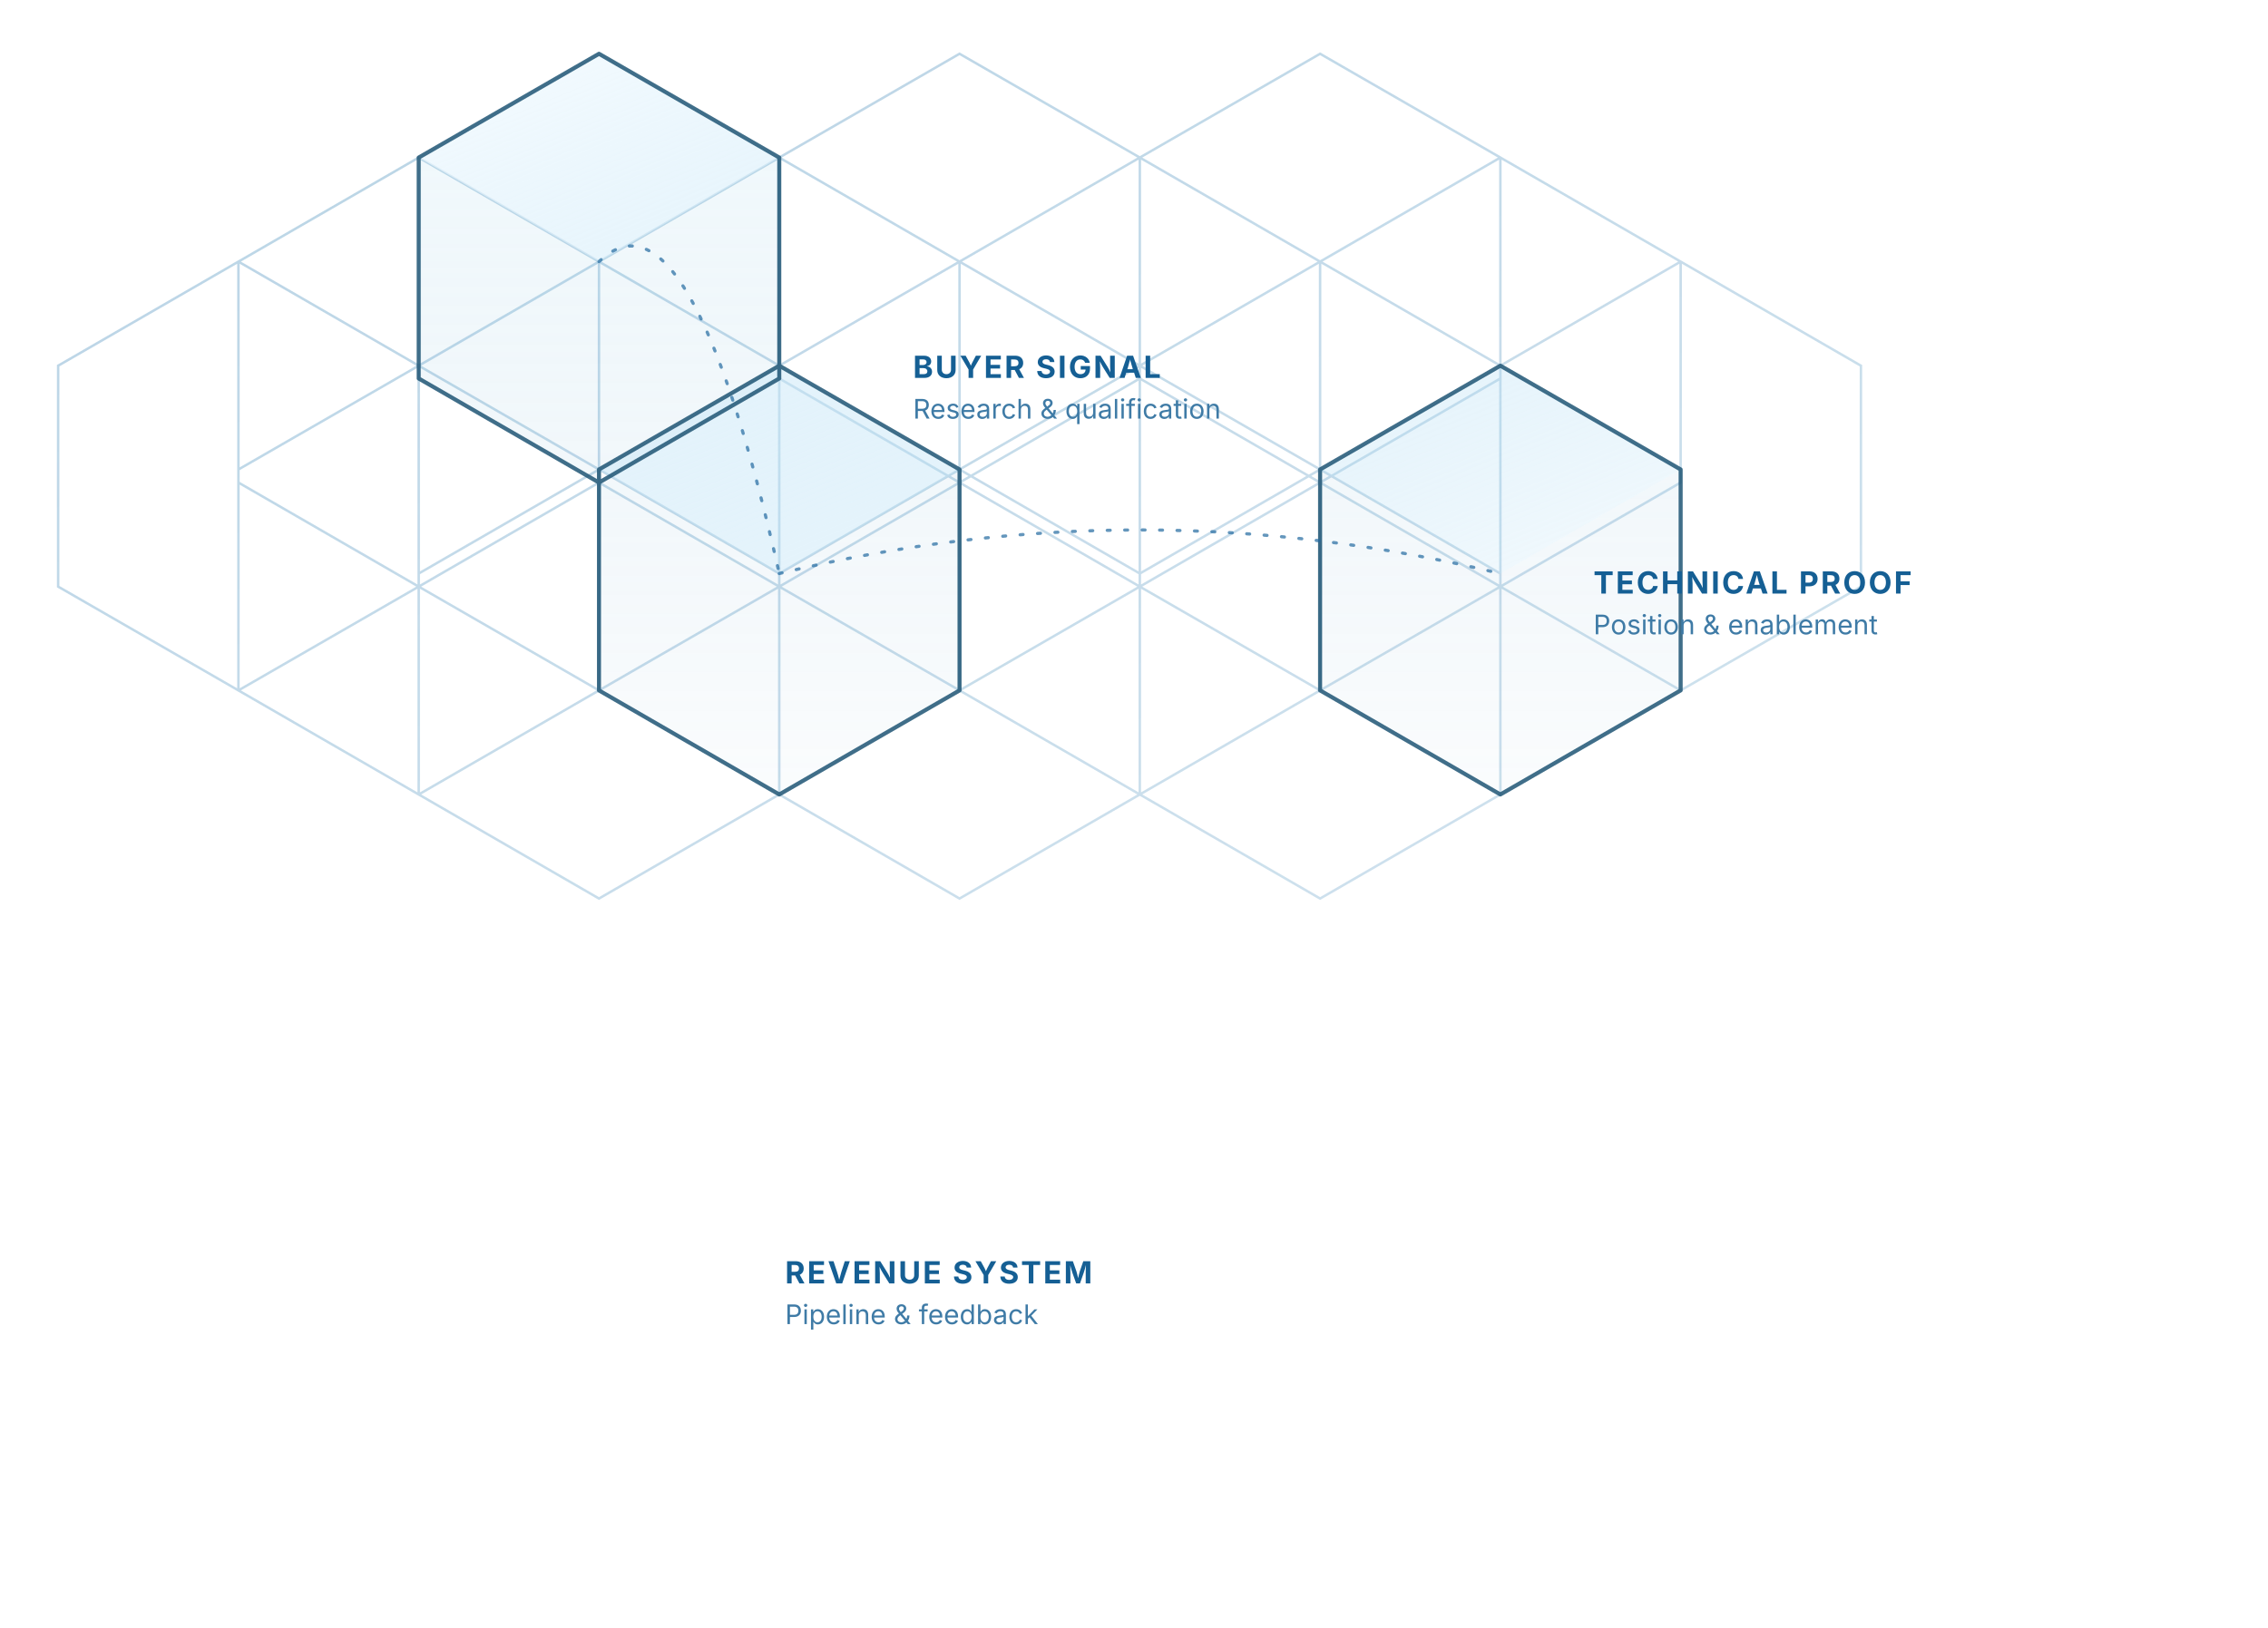
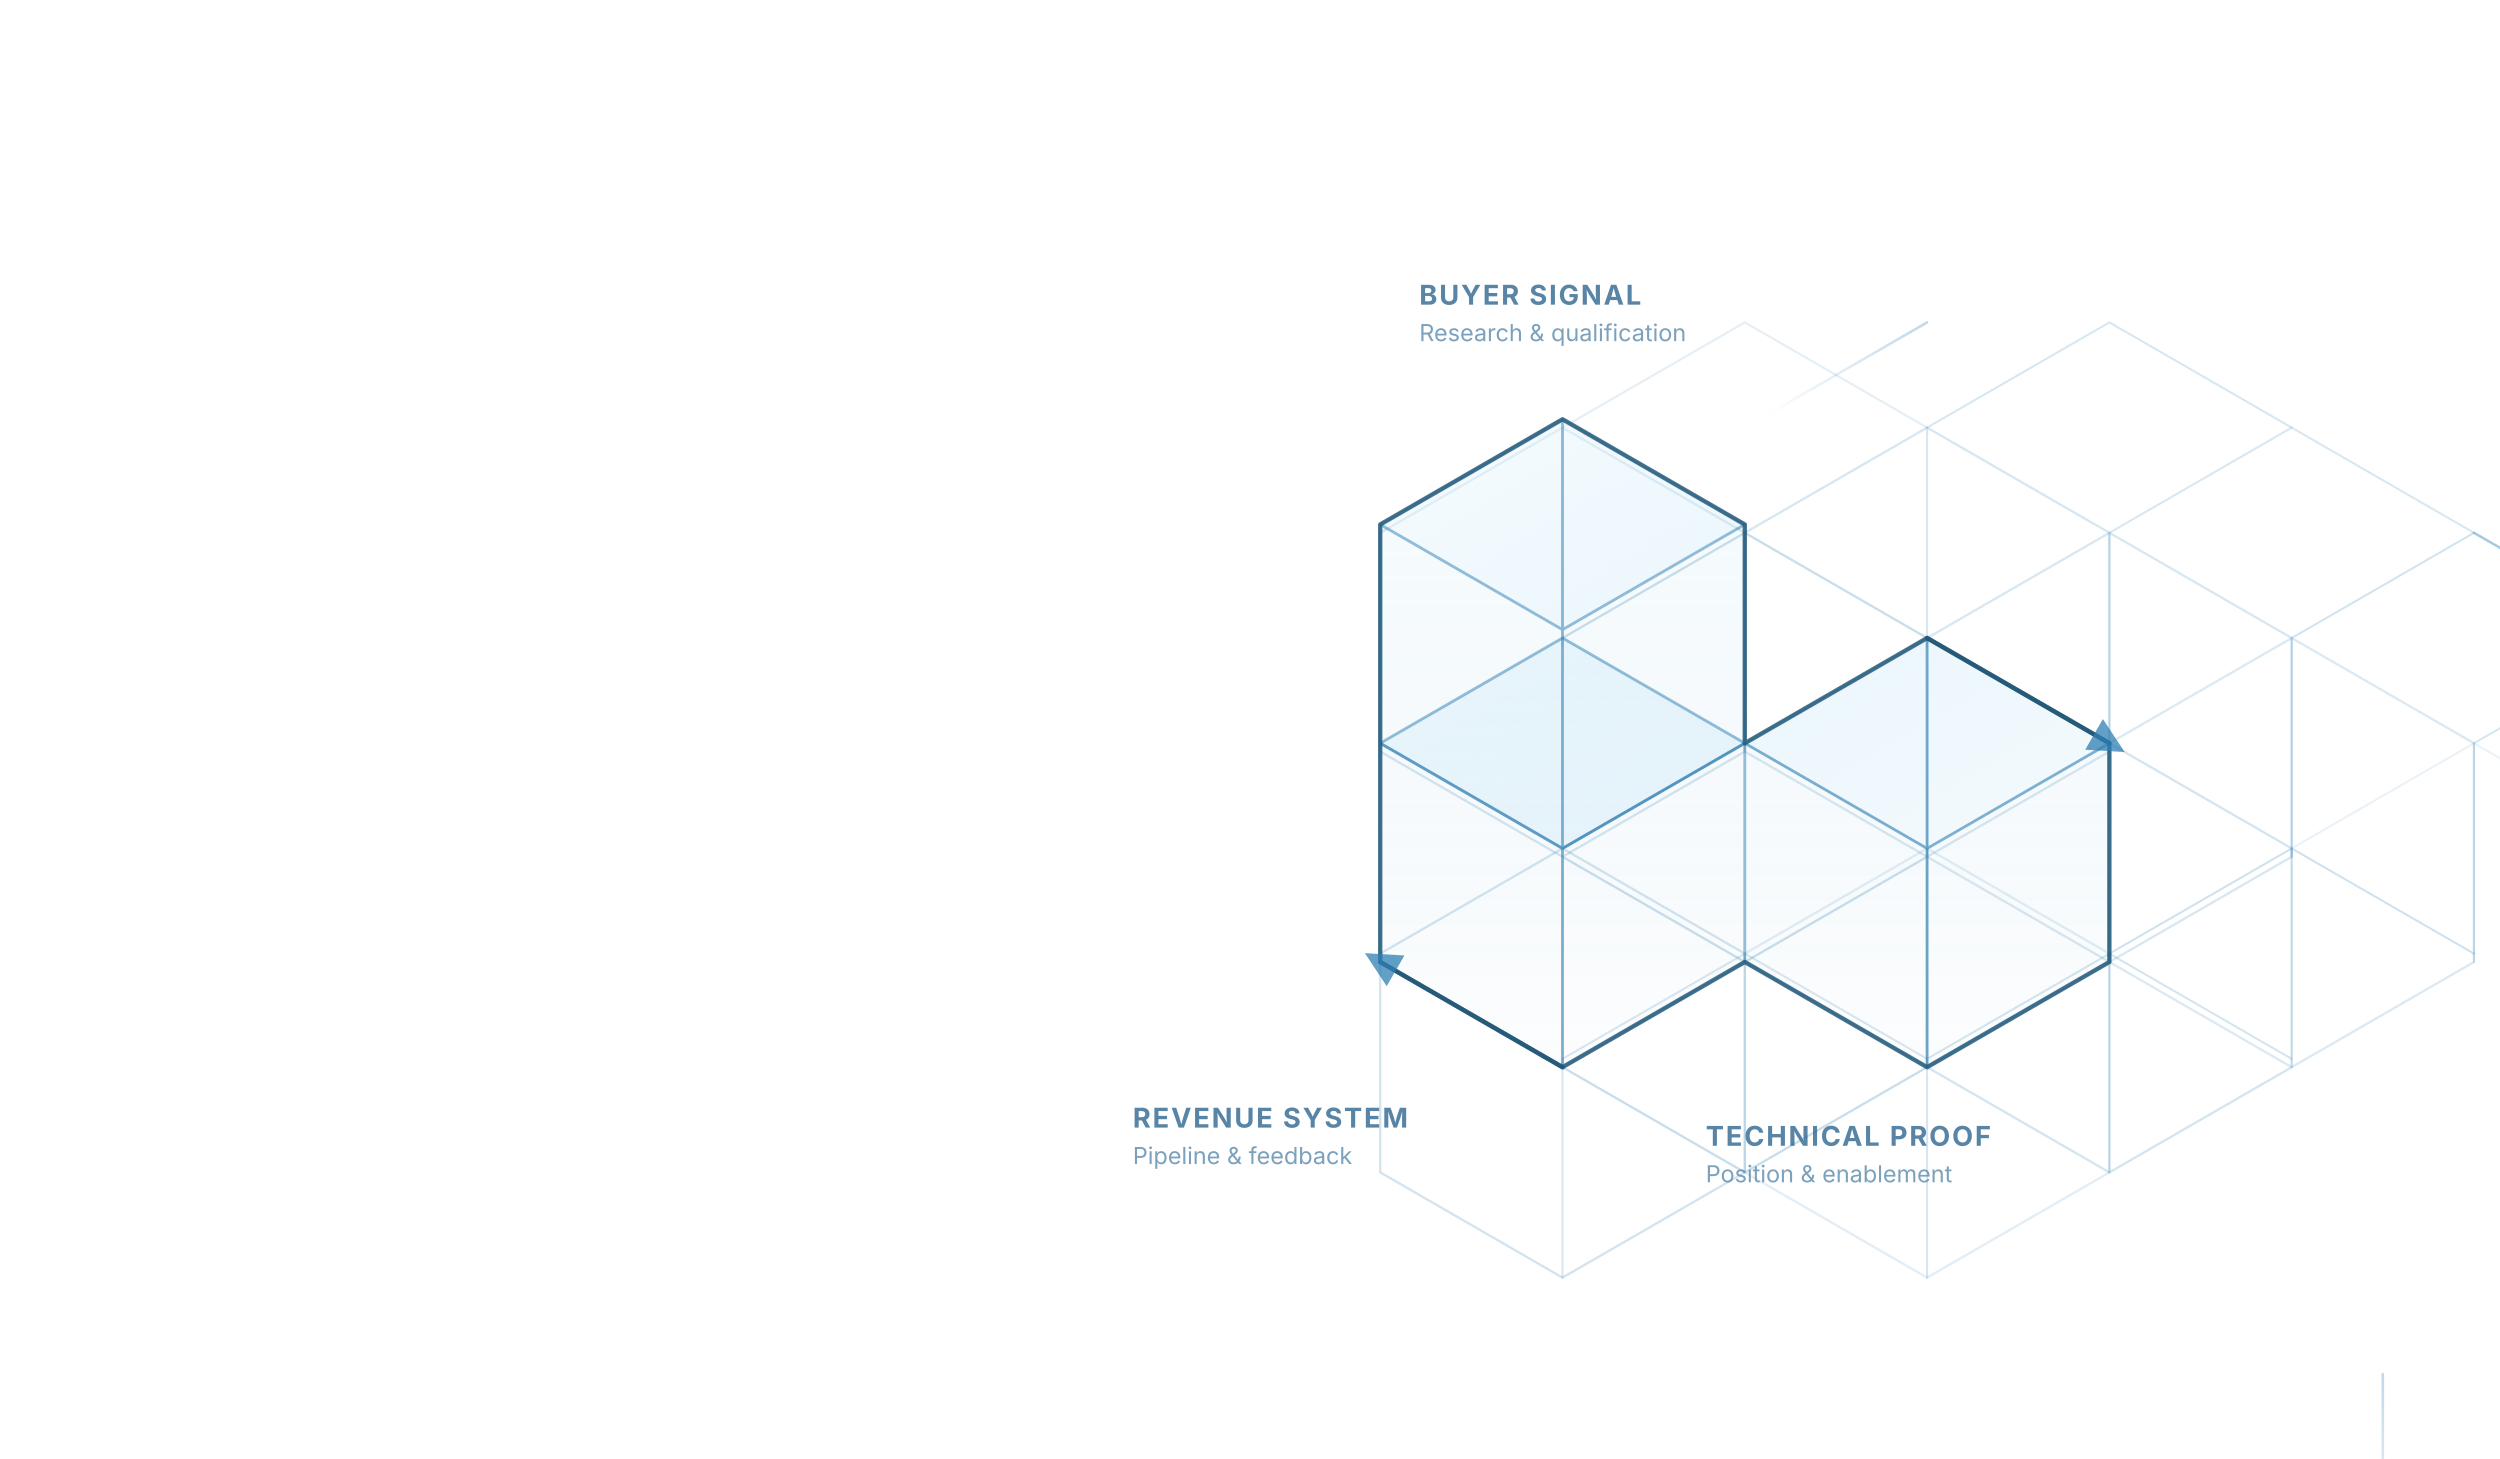
- <svg xmlns="http://www.w3.org/2000/svg" viewBox="0 0 780 560" fill="none" aria-hidden="true">
+ <svg xmlns="http://www.w3.org/2000/svg" viewBox="0 0 960 560" fill="none" aria-hidden="true">
  <defs>
-     <linearGradient id="wireFade" x1="0" y1="0" x2="1" y2="1" gradientUnits="objectBoundingBox">
-       <stop stop-color="#2f7fb3" stop-opacity=".85" />
-       <stop offset="1" stop-color="#2f7fb3" stop-opacity=".55" />
+     <marker id="arrowHeadF" markerWidth="8" markerHeight="8" refX="4" refY="4" orient="auto">
+       <path d="M0 0 L8 4 L0 8 Z" fill="#2f7fb3" fill-opacity=".75" />
+     </marker>
+     <linearGradient id="topFillF" x1="0" y1="0" x2="1" y2="1">
+       <stop stop-color="#f4fbff" stop-opacity=".55" />
+       <stop offset="1" stop-color="#8fcdee" stop-opacity=".07" />
    </linearGradient>
-     <linearGradient id="topFill" x1="0" y1="0" x2="1" y2="1">
-       <stop stop-color="#f4fbff" stop-opacity=".8" />
-       <stop offset="1" stop-color="#8fcdee" stop-opacity=".1" />
-     </linearGradient>
-     <linearGradient id="sideFill" x1="0" y1="0" x2="0" y2="1">
-       <stop stop-color="#9fd4ea" stop-opacity=".15" />
-       <stop offset="1" stop-color="#2f7fb3" stop-opacity=".02" />
+     <linearGradient id="sideFillF" x1="0" y1="0" x2="0" y2="1">
+       <stop stop-color="#9fd4ea" stop-opacity=".1" />
+       <stop offset="1" stop-color="#2f7fb3" stop-opacity=".015" />
    </linearGradient>
  </defs>
-   <g stroke="url(#wireFade)" stroke-width=".85" stroke-opacity=".4" fill="none">
-     <path d="M144 54.2 206 90 206 166 144 201.8 82 166 82 90Z M82 90 144 125.8 144 201.8 82 237.5 20 201.8 20 125.8Z M330 18.5 392 54.2 392 130.2 330 166 268 130.2 268 54.2Z M268 54.2 330 90 330 166 268 201.8 206 166 206 90Z M206 90 268 125.8 268 201.8 206 237.5 144 201.8 144 125.8Z M144 125.8 206 161.5 206 237.5 144 273.3 82 237.5 82 161.5Z M454 18.5 516 54.2 516 130.2 454 166 392 130.2 392 54.2Z M392 54.2 454 90 454 166 392 201.8 330 166 330 90Z M330 90 392 125.8 392 201.8 330 237.5 268 201.8 268 125.8Z M206 161.5 268 197.3 268 273.3 206 309.1 144 273.3 144 197.3Z M516 54.2 578 90 578 166 516 201.8 454 166 454 90Z M454 90 516 125.8 516 201.8 454 237.5 392 201.8 392 125.8Z M392 125.8 454 161.5 454 237.5 392 273.3 330 237.5 330 161.5Z M330 161.5 392 197.3 392 273.3 330 309.1 268 273.3 268 197.3Z M578 90 640 125.8 640 201.8 578 237.5 516 201.8 516 125.8Z M454 161.5 516 197.3 516 273.3 454 309.1 392 273.3 392 197.3Z" />
+   <g stroke="#2f7fb3" stroke-width=".9" stroke-opacity="0.26" fill="none">
+     <path d="M670 204.6 740 245 740 329 670 369.4 600 329 600 245Z M670 285.4 740 325.8 740 409.8 670 450.2 600 409.8 600 325.8Z" />
+   </g>
+   <g stroke="#2f7fb3" stroke-width=".9" stroke-opacity="0.21" fill="none">
+     <path d="M600 325.8 670 366.2 670 450.2 600 490.6 530 450.2 530 366.2Z" />
+   </g>
+   <g stroke="#2f7fb3" stroke-width=".9" stroke-opacity="0.2" fill="none">
+     <path d="M600 164.2 670 204.6 670 288.6 600 329 530 288.6 530 204.6Z M810 285.4 880 325.8 880 409.8 810 450.2 740 409.8 740 325.8Z" />
+   </g>
+   <g stroke="#2f7fb3" stroke-width=".9" stroke-opacity="0.19" fill="none">
+     <path d="M740 164.2 810 204.6 810 288.6 740 329 670 288.6 670 204.6Z" />
+   </g>
+   <g stroke="#2f7fb3" stroke-width=".9" stroke-opacity="0.18" fill="none">
+     <path d="M810 204.6 880 245 880 329 810 369.4 740 329 740 245Z" />
+   </g>
+   <g stroke="#2f7fb3" stroke-width=".9" stroke-opacity="0.17" fill="none">
+     <path d="M880 245 950 285.4 950 369.4 880 409.8 810 369.4 810 285.4Z" />
+   </g>
+   <g stroke="#2f7fb3" stroke-width=".9" stroke-opacity="0.14" fill="none">
+     <path d="M740 325.8 810 366.2 810 450.2 740 490.6 670 450.2 670 366.2Z" />
+   </g>
+   <g stroke="#2f7fb3" stroke-width=".8" stroke-opacity="0.23" stroke-linecap="round" fill="none">
+     <path d="M810 450.2 810 366.2 880 325.8 950 366.2" />
+   </g>
+   <g stroke="#2f7fb3" stroke-width=".8" stroke-opacity="0.21" stroke-linecap="round" fill="none">
+     <path d="M880 329 880 245 950 204.6 1020 245" />
+   </g>
+   <g stroke="#2f7fb3" stroke-width=".8" stroke-opacity="0.2" stroke-linecap="round" fill="none">
+     <path d="M740 490.6 740 406.6 810 366.2 880 406.6" />
+   </g>
+   <g stroke="#2f7fb3" stroke-width=".8" stroke-opacity="0.19" stroke-linecap="round" fill="none">
+     <path d="M740 248.2 740 164.2 810 123.8 880 164.2 M950 369.4 950 285.4 1020 245 1090 285.4" />
+   </g>
+   <g stroke="#2f7fb3" stroke-width=".8" stroke-opacity="0.18" stroke-linecap="round" fill="none">
+     <path d="M810 288.6 810 204.6 880 164.2 950 204.6 M600 490.6 600 406.6 670 366.2 740 406.6" />
+   </g>
+   <g stroke="#2f7fb3" stroke-width=".8" stroke-opacity="0.13" stroke-linecap="round" fill="none">
+     <path d="M600 248.2 600 164.2 670 123.8 740 164.2" />
+   </g>
+   <g stroke="#2f7fb3" stroke-width=".8" stroke-opacity="0.1" stroke-linecap="round" fill="none">
+     <path d="M880 409.8 880 325.8 950 285.4 1020 325.8" />
+   </g>
+   <defs>
+     <linearGradient id="rayFade0" x1="950" y1="204.6" x2="1061.6" y2="269" gradientUnits="userSpaceOnUse">
+       <stop stop-color="#2f7fb3" stop-opacity=".3" />
+       <stop offset="1" stop-color="#2f7fb3" stop-opacity="0" />
+     </linearGradient>
+     <linearGradient id="rayFade1" x1="1020" y1="366.2" x2="1128.6" y2="303.5" gradientUnits="userSpaceOnUse">
+       <stop stop-color="#2f7fb3" stop-opacity=".3" />
+       <stop offset="1" stop-color="#2f7fb3" stop-opacity="0" />
+     </linearGradient>
+     <linearGradient id="rayFade2" x1="915" y1="527.7" x2="915" y2="611.9" gradientUnits="userSpaceOnUse">
+       <stop stop-color="#2f7fb3" stop-opacity=".3" />
+       <stop offset="1" stop-color="#2f7fb3" stop-opacity="0" />
+     </linearGradient>
+     <linearGradient id="rayFade3" x1="740" y1="123.8" x2="678.2" y2="159.5" gradientUnits="userSpaceOnUse">
+       <stop stop-color="#2f7fb3" stop-opacity=".3" />
+       <stop offset="1" stop-color="#2f7fb3" stop-opacity="0" />
+     </linearGradient>
+     <linearGradient id="rayFade4" x1="1055" y1="204.6" x2="1170.8" y2="224.7" gradientUnits="userSpaceOnUse">
+       <stop stop-color="#2f7fb3" stop-opacity=".3" />
+       <stop offset="1" stop-color="#2f7fb3" stop-opacity="0" />
+     </linearGradient>
+     <linearGradient id="rayFade5" x1="810" y1="608.5" x2="875.3" y2="646.2" gradientUnits="userSpaceOnUse">
+       <stop stop-color="#2f7fb3" stop-opacity=".3" />
+       <stop offset="1" stop-color="#2f7fb3" stop-opacity="0" />
+     </linearGradient>
+   </defs>
+   <g stroke-width="1" stroke-linecap="round" fill="none">
+     <path d="M950 204.6 1061.6 269" stroke="url(#rayFade0)" />
+     <path d="M1020 366.2 1128.6 303.5" stroke="url(#rayFade1)" />
+     <path d="M915 527.7 915 611.9" stroke="url(#rayFade2)" />
+     <path d="M740 123.8 678.2 159.5" stroke="url(#rayFade3)" />
+     <path d="M1055 204.6 1170.8 224.7" stroke="url(#rayFade4)" />
+     <path d="M810 608.5 875.3 646.2" stroke="url(#rayFade5)" />
  </g>
  <g stroke="none">
-     <path d="M144 54.2 206 90 206 166 144 130.2Z M268 54.2 206 90 206 166 268 130.2Z M206 161.5 268 197.3 268 273.3 206 237.5Z M330 161.5 268 197.3 268 273.3 330 237.5Z M454 161.5 516 197.3 516 273.3 454 237.5Z M578 161.5 516 197.3 516 273.3 578 237.5Z" fill="url(#sideFill)" />
-     <path d="M206 18.5 268 54.2 206 90 144 54.2Z M268 125.8 330 161.5 268 197.3 206 161.5Z M516 125.8 578 161.5 516 197.3 454 161.5Z" fill="url(#topFill)" />
+     <path d="M530 285.4 600 325.8 600 409.8 530 369.4Z M670 285.4 600 325.8 600 409.8 670 369.4Z M670 285.4 740 325.8 740 409.8 670 369.4Z M810 285.4 740 325.8 740 409.8 810 369.4Z M530 201.4 600 241.8 600 325.8 530 285.4Z M670 201.4 600 241.8 600 325.8 670 285.4Z" fill="url(#sideFillF)" />
+     <path d="M600 245 670 285.4 600 325.8 530 285.4Z M740 245 810 285.4 740 325.8 670 285.4Z M600 161 670 201.4 600 241.8 530 201.4Z" fill="url(#topFillF)" />
  </g>
-   <g stroke="#1f5575" stroke-width="1.4" stroke-linejoin="round" stroke-opacity=".85" fill="none">
-     <path d="M206 18.5 268 54.2 268 130.2 206 166 144 130.2 144 54.2Z M268 125.8 330 161.5 330 237.5 268 273.3 206 237.5 206 161.5Z M516 125.8 578 161.5 578 237.5 516 273.3 454 237.5 454 161.5Z" />
+   <g stroke="#2f7fb3" stroke-width="1.1" stroke-linejoin="round" stroke-opacity=".5" fill="none">
+     <path d="M600 245 670 285.4 670 369.4 600 409.8 530 369.4 530 285.4Z M740 245 810 285.4 810 369.4 740 409.8 670 369.4 670 285.4Z M600 161 670 201.4 670 285.4 600 325.8 530 285.4 530 201.4Z" />
+     <path d="M530 285.4 600 325.8 670 285.4 M600 245 600 325.8 600 409.8 M670 285.4 740 325.8 810 285.4 M740 245 740 325.8 740 409.8 M530 201.4 600 241.8 670 201.4 M600 161 600 241.8 600 325.8" />
  </g>
-   <g stroke="#226aa0" stroke-width="1.1" stroke-dasharray="1 5" stroke-linecap="round" fill="none" opacity=".7">
-     <path d="M206 90 Q237 60 268 197.3 M268 197.3 Q392 167.3 516 197.3" />
+   <g stroke="#1f5575" stroke-width="1.7" stroke-linejoin="round" stroke-linecap="round" stroke-opacity=".78" fill="none">
+     <path d="M530 201.4 600 161 670 201.4 670 285.4 740 245 810 285.4 810 369.4 740 409.8 670 369.4 600 409.8 530 369.4 530 285.4Z" />
  </g>
-   <g font-family="Inter, Arial, sans-serif" fill="#155f94">
-     <g transform="translate(314 130)">
-       <text font-size="10.5" font-weight="700" letter-spacing=".7">BUYER SIGNAL</text>
-       <text y="14" font-size="9.3" font-weight="400" fill="#3f7ba6">Research &amp; qualification</text>
-     </g>
-     <g transform="translate(270 441.5)">
-       <text font-size="10.5" font-weight="700" letter-spacing=".7">REVENUE SYSTEM</text>
-       <text y="14" font-size="9.3" font-weight="400" fill="#3f7ba6">Pipeline &amp; feedback</text>
-     </g>
-     <g transform="translate(548 204.2)">
-       <text font-size="10.5" font-weight="700" letter-spacing=".7">TECHNICAL PROOF</text>
-       <text y="14" font-size="9.3" font-weight="400" fill="#3f7ba6">Position &amp; enablement</text>
-     </g>
+   <g stroke="#1f5575" stroke-width="1.7" stroke-opacity=".78" stroke-linecap="round" fill="none">
+     <path d="M740 245 810 285.4" marker-end="url(#arrowHeadF)" />
+     <path d="M600 409.8 530 369.4" marker-end="url(#arrowHeadF)" />
+   </g>
+   <g transform="translate(545 117)" font-family="Inter, Arial, sans-serif" fill="#2f6690">
+     <text font-size="10.5" font-weight="700" letter-spacing=".7" fill-opacity=".8">BUYER SIGNAL</text>
+     <text y="14" font-size="9" font-weight="400" fill="#5a89ab" fill-opacity=".8">Research &amp; qualification</text>
+   </g>
+   <g transform="translate(435 433)" font-family="Inter, Arial, sans-serif" fill="#2f6690">
+     <text font-size="10.5" font-weight="700" letter-spacing=".7" fill-opacity=".8">REVENUE SYSTEM</text>
+     <text y="14" font-size="9" font-weight="400" fill="#5a89ab" fill-opacity=".8">Pipeline &amp; feedback</text>
+   </g>
+   <g transform="translate(655 440)" font-family="Inter, Arial, sans-serif" fill="#2f6690">
+     <text font-size="10.5" font-weight="700" letter-spacing=".7" fill-opacity=".8">TECHNICAL PROOF</text>
+     <text y="14" font-size="9" font-weight="400" fill="#5a89ab" fill-opacity=".8">Position &amp; enablement</text>
  </g>
</svg>
